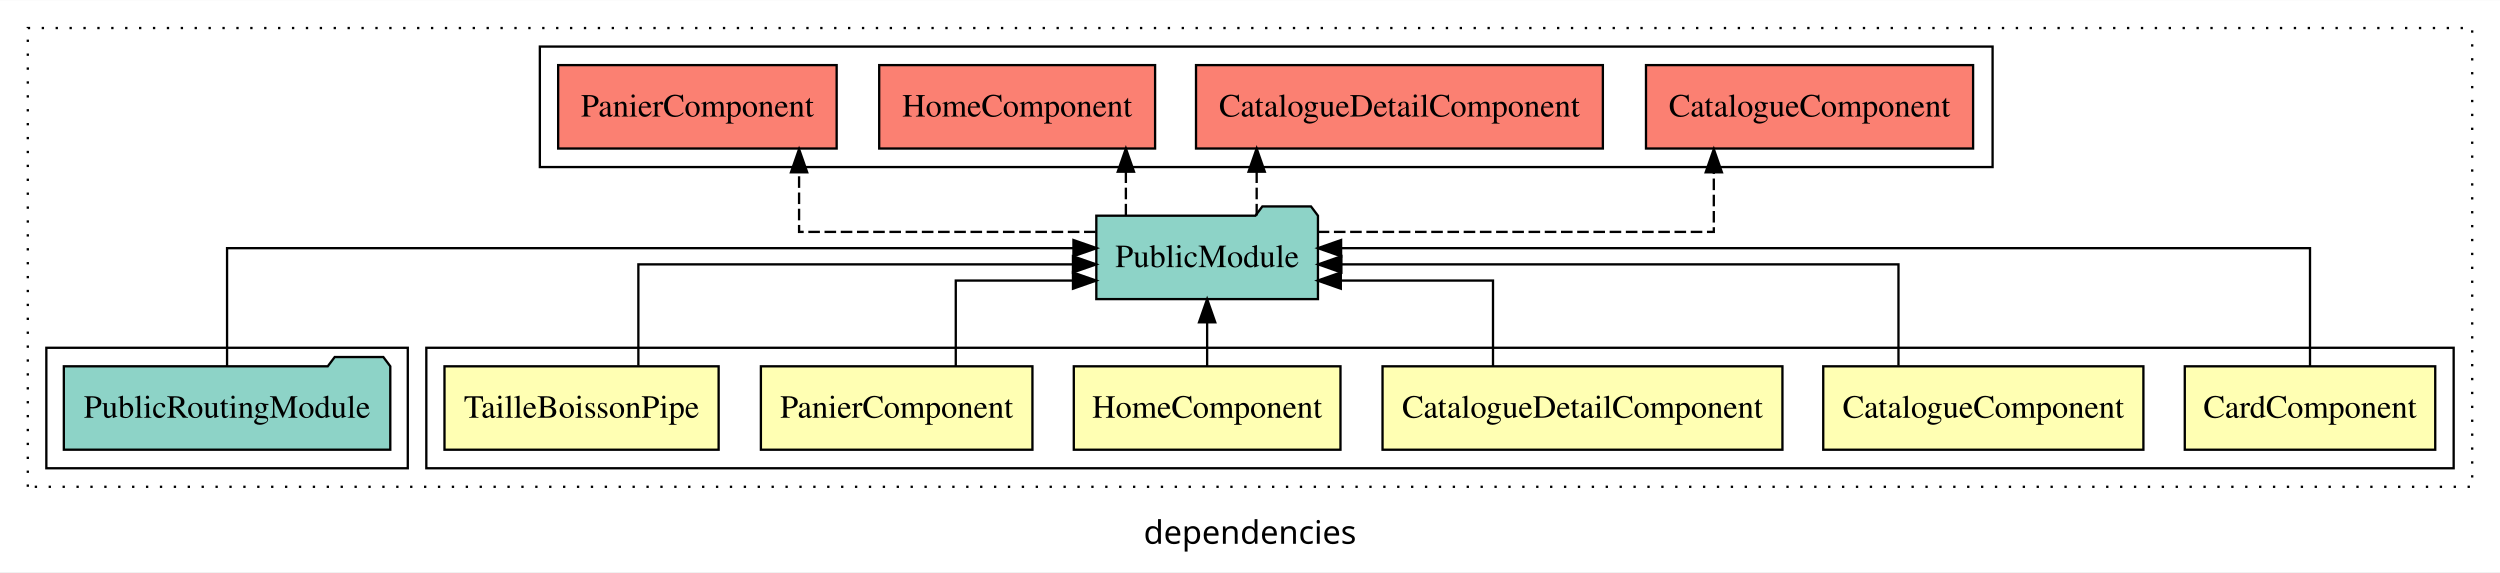
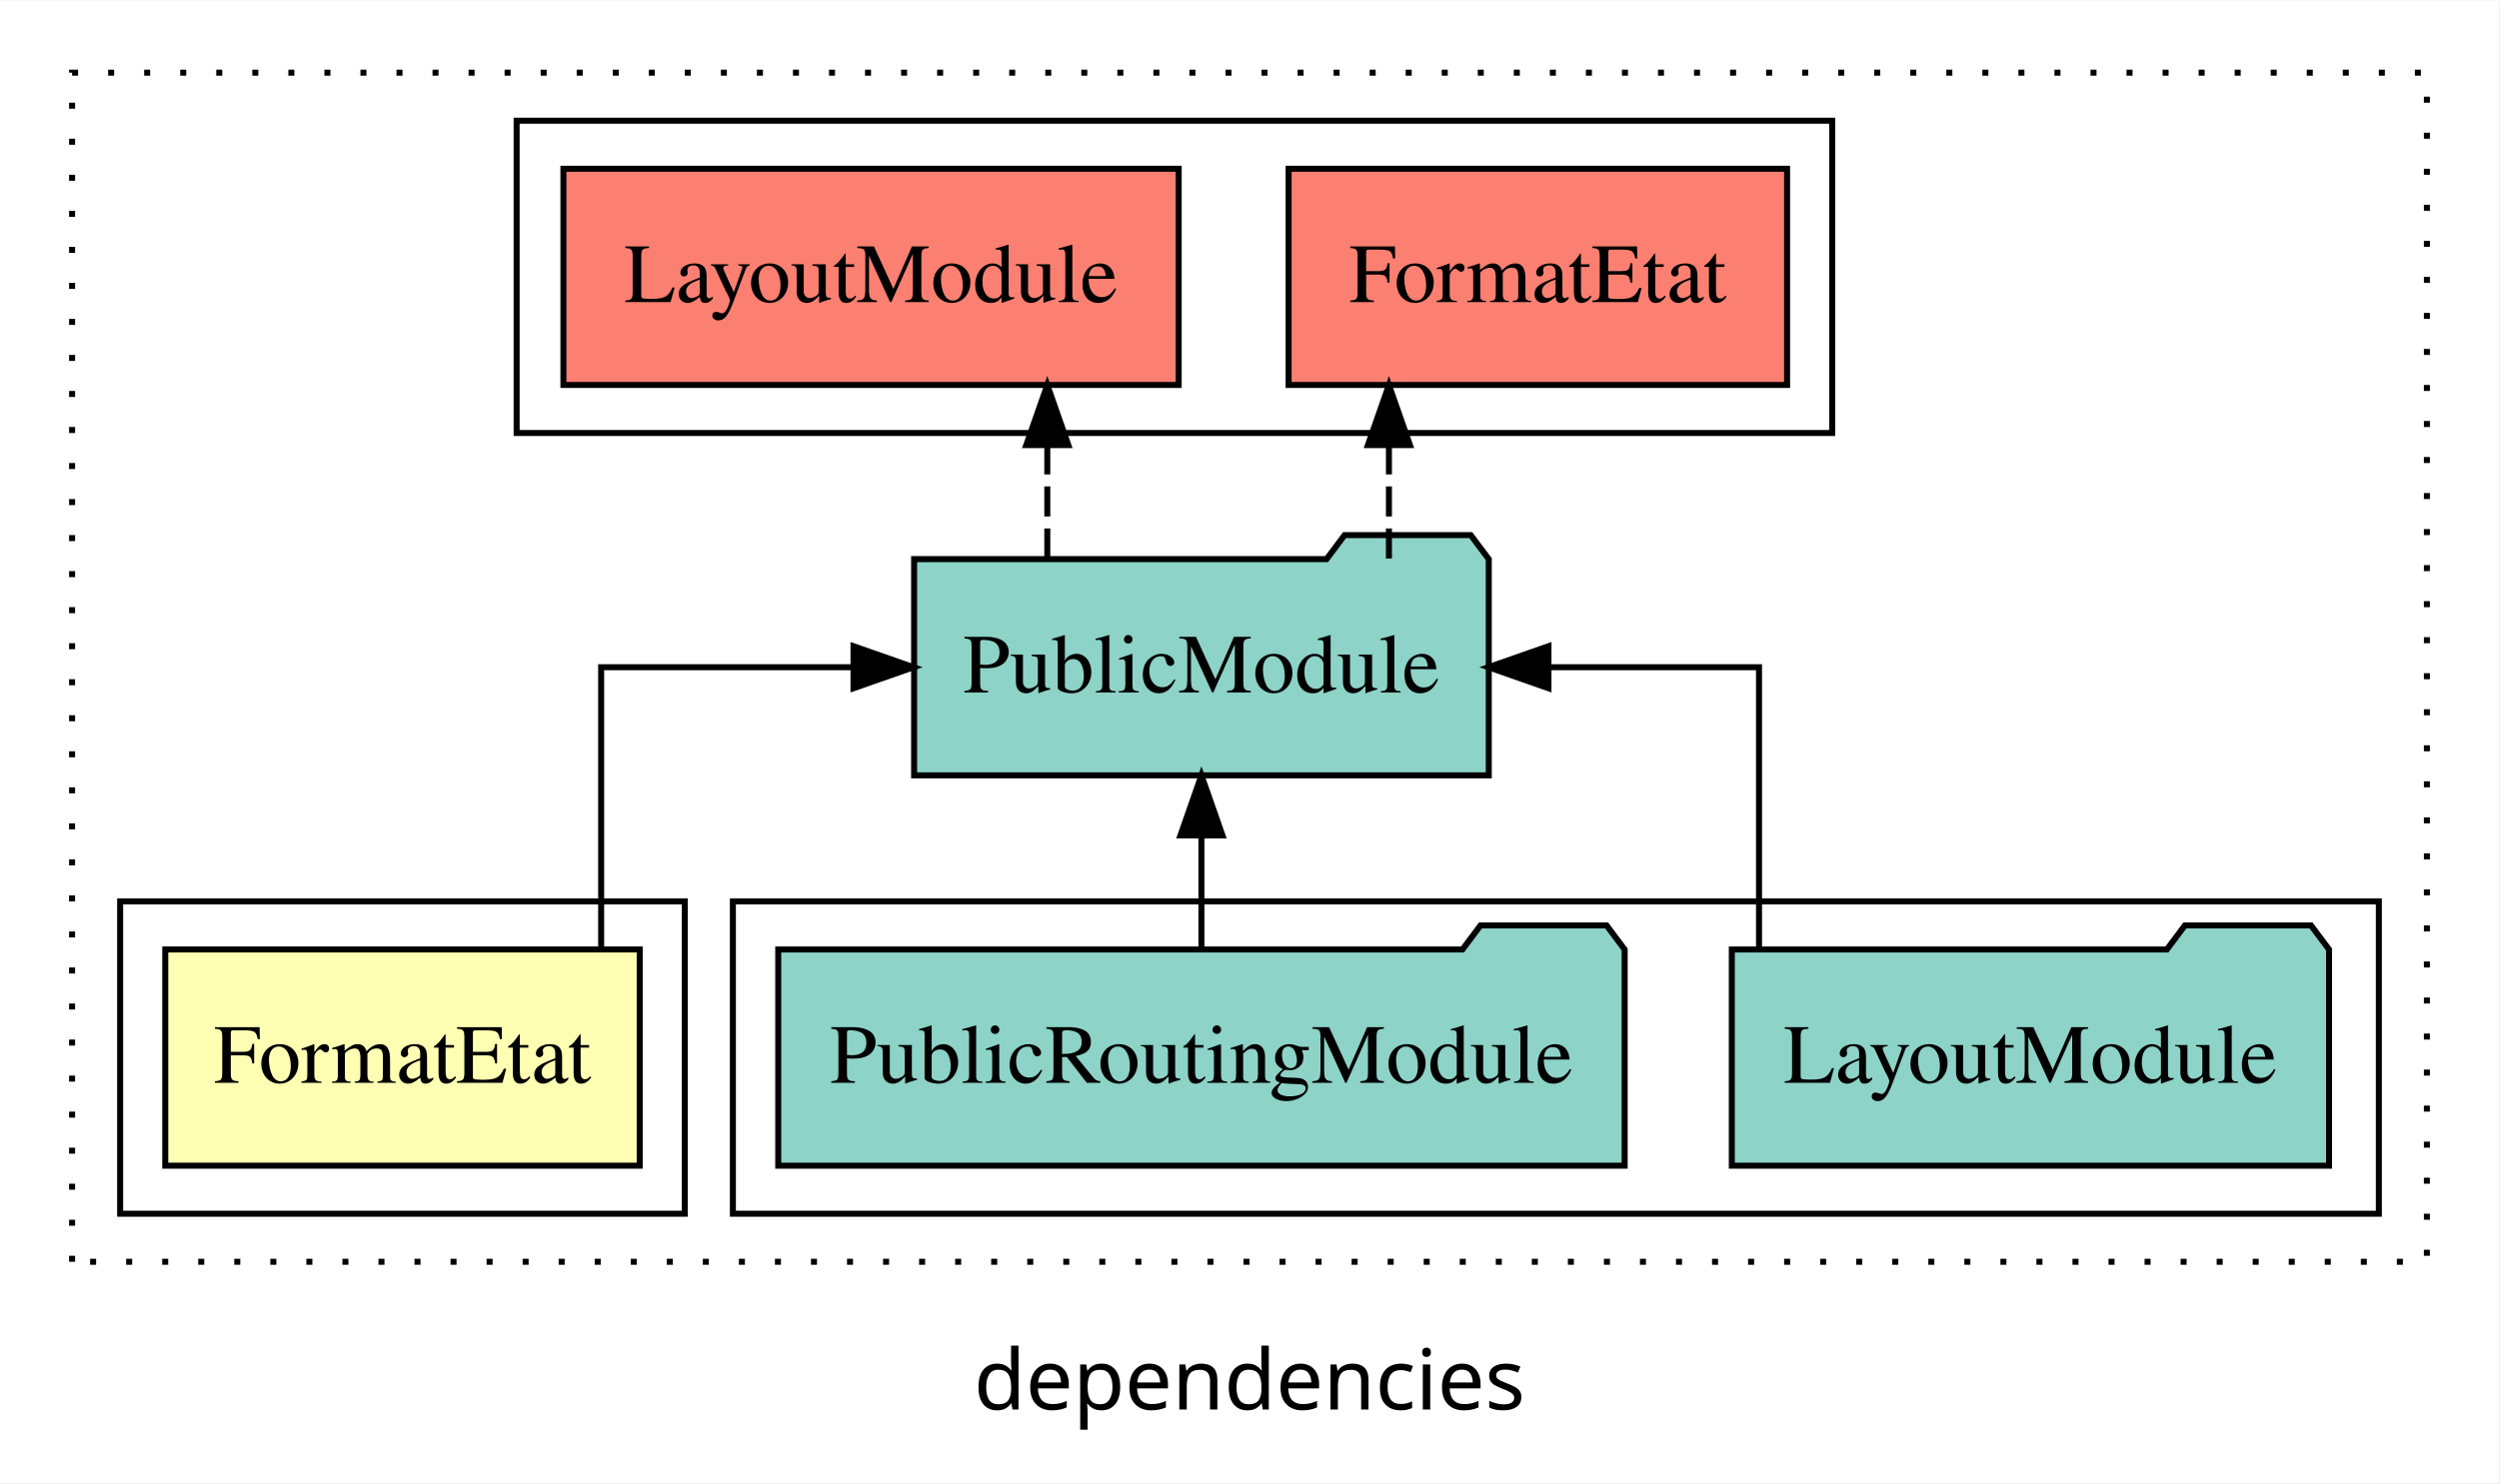
- <svg xmlns="http://www.w3.org/2000/svg" width="1079pt" height="247pt" viewBox="0.00 0.00 1079.00 246.80">
+ <svg xmlns="http://www.w3.org/2000/svg" width="416pt" height="247pt" viewBox="0.00 0.00 416.00 246.80">
  <g id="graph0" class="graph" transform="scale(1 1) rotate(0) translate(4 242.8)">
-     <polygon fill="white" stroke="transparent" points="-4,4 -4,-242.8 1075,-242.8 1075,4 -4,4" />
-     <text text-anchor="middle" x="535.5" y="-8.2" font-family="sans-serif" font-size="14.00">dependencies</text>
+     <polygon fill="white" stroke="transparent" points="-4,4 -4,-242.8 412,-242.8 412,4 -4,4" />
+     <text text-anchor="middle" x="204" y="-8.2" font-family="sans-serif" font-size="14.00">dependencies</text>
    <g id="clust1" class="cluster">
-       <polygon fill="none" stroke="black" stroke-dasharray="1,5" points="8,-32.8 8,-230.8 1063,-230.8 1063,-32.8 8,-32.8" />
+       <polygon fill="none" stroke="black" stroke-dasharray="1,5" points="8,-32.8 8,-230.8 400,-230.8 400,-32.8 8,-32.8" />
    </g>
-     <g id="clust10" class="cluster">
-       <polygon fill="none" stroke="black" points="229,-170.8 229,-222.8 856,-222.8 856,-170.8 229,-170.8" />
+     <g id="clust4" class="cluster">
+       <polygon fill="none" stroke="black" points="118,-40.8 118,-92.8 392,-92.8 392,-40.8 118,-40.8" />
    </g>
    <g id="clust2" class="cluster">
-       <polygon fill="none" stroke="black" points="180,-40.8 180,-92.8 1055,-92.8 1055,-40.8 180,-40.8" />
+       <polygon fill="none" stroke="black" points="16,-40.8 16,-92.8 110,-92.8 110,-40.8 16,-40.8" />
    </g>
-     <g id="clust9" class="cluster">
-       <polygon fill="none" stroke="black" points="16,-40.8 16,-92.8 172,-92.8 172,-40.8 16,-40.8" />
+     <g id="clust5" class="cluster">
+       <polygon fill="none" stroke="black" points="82,-170.8 82,-222.8 301,-222.8 301,-170.8 82,-170.8" />
    </g>
    <g id="node1" class="node">
-       <polygon fill="#ffffb3" stroke="black" points="1047.05,-84.8 938.95,-84.8 938.95,-48.8 1047.05,-48.8 1047.05,-84.8" />
-       <text text-anchor="middle" x="993" y="-62.6" font-family="Times,serif" font-size="14.00">CardComponent</text>
+       <polygon fill="#ffffb3" stroke="black" points="102.49,-84.8 23.51,-84.8 23.51,-48.8 102.49,-48.8 102.49,-84.8" />
+       <text text-anchor="middle" x="63" y="-62.6" font-family="Times,serif" font-size="14.00">FormatEtat</text>
    </g>
-     <g id="node7" class="node">
-       <polygon fill="#8dd3c7" stroke="black" points="564.83,-149.8 561.83,-153.8 540.83,-153.8 537.83,-149.8 469.17,-149.8 469.17,-113.8 564.83,-113.8 564.83,-149.8" />
-       <text text-anchor="middle" x="517" y="-127.6" font-family="Times,serif" font-size="14.00">PublicModule</text>
+     <g id="node2" class="node">
+       <polygon fill="#8dd3c7" stroke="black" points="243.83,-149.8 240.83,-153.8 219.83,-153.8 216.83,-149.8 148.17,-149.8 148.17,-113.8 243.83,-113.8 243.83,-149.8" />
+       <text text-anchor="middle" x="196" y="-127.6" font-family="Times,serif" font-size="14.00">PublicModule</text>
    </g>
    <g id="edge1" class="edge">
-       <path fill="none" stroke="black" d="M993,-84.93C993,-105.37 993,-135.8 993,-135.8 993,-135.8 574.82,-135.8 574.82,-135.8" />
-       <polygon fill="black" stroke="black" points="574.82,-132.3 564.82,-135.8 574.82,-139.3 574.82,-132.3" />
+       <path fill="none" stroke="black" d="M96.07,-84.91C96.07,-104.14 96.07,-131.8 96.07,-131.8 96.07,-131.8 138.08,-131.8 138.08,-131.8" />
+       <polygon fill="black" stroke="black" points="138.08,-135.3 148.08,-131.8 138.08,-128.3 138.08,-135.3" />
    </g>
-     <g id="node2" class="node">
-       <polygon fill="#ffffb3" stroke="black" points="921.09,-84.8 782.91,-84.8 782.91,-48.8 921.09,-48.8 921.09,-84.8" />
-       <text text-anchor="middle" x="852" y="-62.6" font-family="Times,serif" font-size="14.00">CatalogueComponent</text>
+     <g id="node5" class="node">
+       <polygon fill="#fb8072" stroke="black" points="293.49,-214.8 210.51,-214.8 210.51,-178.8 293.49,-178.8 293.49,-214.8" />
+       <text text-anchor="middle" x="252" y="-192.6" font-family="Times,serif" font-size="14.00">FormatEtat </text>
+     </g>
+     <g id="edge4" class="edge">
+       <path fill="none" stroke="black" stroke-dasharray="5,2" d="M227.21,-149.91C227.21,-149.91 227.21,-168.79 227.21,-168.79" />
+       <polygon fill="black" stroke="black" points="223.71,-168.79 227.21,-178.79 230.71,-168.79 223.71,-168.79" />
+     </g>
+     <g id="node6" class="node">
+       <polygon fill="#fb8072" stroke="black" points="192.21,-214.8 89.79,-214.8 89.79,-178.8 192.21,-178.8 192.21,-214.8" />
+       <text text-anchor="middle" x="141" y="-192.6" font-family="Times,serif" font-size="14.00">LayoutModule </text>
+     </g>
+     <g id="edge5" class="edge">
+       <path fill="none" stroke="black" stroke-dasharray="5,2" d="M170.34,-149.91C170.34,-149.91 170.34,-168.79 170.34,-168.79" />
+       <polygon fill="black" stroke="black" points="166.84,-168.79 170.34,-178.79 173.84,-168.79 166.84,-168.79" />
+     </g>
+     <g id="node3" class="node">
+       <polygon fill="#8dd3c7" stroke="black" points="383.71,-84.8 380.71,-88.8 359.71,-88.8 356.71,-84.8 284.29,-84.8 284.29,-48.8 383.71,-48.8 383.71,-84.8" />
+       <text text-anchor="middle" x="334" y="-62.6" font-family="Times,serif" font-size="14.00">LayoutModule</text>
    </g>
    <g id="edge2" class="edge">
-       <path fill="none" stroke="black" d="M815.38,-85.07C815.38,-103.36 815.38,-128.8 815.38,-128.8 815.38,-128.8 574.94,-128.8 574.94,-128.8" />
-       <polygon fill="black" stroke="black" points="574.94,-125.3 564.94,-128.8 574.94,-132.3 574.94,-125.3" />
+       <path fill="none" stroke="black" d="M288.82,-84.91C288.82,-104.14 288.82,-131.8 288.82,-131.8 288.82,-131.8 253.77,-131.8 253.77,-131.8" />
+       <polygon fill="black" stroke="black" points="253.77,-128.3 243.77,-131.8 253.77,-135.3 253.77,-128.3" />
    </g>
-     <g id="node3" class="node">
-       <polygon fill="#ffffb3" stroke="black" points="765.3,-84.8 592.7,-84.8 592.7,-48.8 765.3,-48.8 765.3,-84.8" />
-       <text text-anchor="middle" x="679" y="-62.6" font-family="Times,serif" font-size="14.00">CatalogueDetailComponent</text>
+     <g id="node4" class="node">
+       <polygon fill="#8dd3c7" stroke="black" points="266.45,-84.8 263.45,-88.8 242.45,-88.8 239.45,-84.8 125.55,-84.8 125.55,-48.8 266.45,-48.8 266.45,-84.8" />
+       <text text-anchor="middle" x="196" y="-62.6" font-family="Times,serif" font-size="14.00">PublicRoutingModule</text>
    </g>
    <g id="edge3" class="edge">
-       <path fill="none" stroke="black" d="M640.38,-84.81C640.38,-100.85 640.38,-121.8 640.38,-121.8 640.38,-121.8 574.7,-121.8 574.7,-121.8" />
-       <polygon fill="black" stroke="black" points="574.7,-118.3 564.7,-121.8 574.7,-125.3 574.7,-118.3" />
-     </g>
-     <g id="node4" class="node">
-       <polygon fill="#ffffb3" stroke="black" points="574.55,-84.8 459.45,-84.8 459.45,-48.8 574.55,-48.8 574.55,-84.8" />
-       <text text-anchor="middle" x="517" y="-62.6" font-family="Times,serif" font-size="14.00">HomeComponent</text>
-     </g>
-     <g id="edge4" class="edge">
-       <path fill="none" stroke="black" d="M517,-84.91C517,-84.91 517,-103.79 517,-103.79" />
-       <polygon fill="black" stroke="black" points="513.5,-103.79 517,-113.79 520.5,-103.79 513.5,-103.79" />
-     </g>
-     <g id="node5" class="node">
-       <polygon fill="#ffffb3" stroke="black" points="441.6,-84.8 324.4,-84.8 324.4,-48.8 441.6,-48.8 441.6,-84.8" />
-       <text text-anchor="middle" x="383" y="-62.6" font-family="Times,serif" font-size="14.00">PanierComponent</text>
-     </g>
-     <g id="edge5" class="edge">
-       <path fill="none" stroke="black" d="M408.51,-84.81C408.51,-100.85 408.51,-121.8 408.51,-121.8 408.51,-121.8 459.1,-121.8 459.1,-121.8" />
-       <polygon fill="black" stroke="black" points="459.1,-125.3 469.1,-121.8 459.1,-118.3 459.1,-125.3" />
-     </g>
-     <g id="node6" class="node">
-       <polygon fill="#ffffb3" stroke="black" points="306.16,-84.8 187.84,-84.8 187.84,-48.8 306.16,-48.8 306.16,-84.8" />
-       <text text-anchor="middle" x="247" y="-62.6" font-family="Times,serif" font-size="14.00">TailleBoissonPipe</text>
-     </g>
-     <g id="edge6" class="edge">
-       <path fill="none" stroke="black" d="M271.52,-85.07C271.52,-103.36 271.52,-128.8 271.52,-128.8 271.52,-128.8 459.09,-128.8 459.09,-128.8" />
-       <polygon fill="black" stroke="black" points="459.09,-132.3 469.09,-128.8 459.09,-125.3 459.09,-132.3" />
-     </g>
-     <g id="node9" class="node">
-       <polygon fill="#fb8072" stroke="black" points="847.59,-214.8 706.41,-214.8 706.41,-178.8 847.59,-178.8 847.59,-214.8" />
-       <text text-anchor="middle" x="777" y="-192.6" font-family="Times,serif" font-size="14.00">CatalogueComponent </text>
-     </g>
-     <g id="edge8" class="edge">
-       <path fill="none" stroke="black" stroke-dasharray="5,2" d="M564.72,-142.8C629.06,-142.8 735.68,-142.8 735.68,-142.8 735.68,-142.8 735.68,-168.52 735.68,-168.52" />
-       <polygon fill="black" stroke="black" points="732.18,-168.52 735.68,-178.52 739.18,-168.52 732.18,-168.52" />
-     </g>
-     <g id="node10" class="node">
-       <polygon fill="#fb8072" stroke="black" points="687.8,-214.8 512.2,-214.8 512.2,-178.8 687.8,-178.8 687.8,-214.8" />
-       <text text-anchor="middle" x="600" y="-192.6" font-family="Times,serif" font-size="14.00">CatalogueDetailComponent </text>
-     </g>
-     <g id="edge9" class="edge">
-       <path fill="none" stroke="black" stroke-dasharray="5,2" d="M538.38,-149.91C538.38,-149.91 538.38,-168.79 538.38,-168.79" />
-       <polygon fill="black" stroke="black" points="534.88,-168.79 538.38,-178.79 541.88,-168.79 534.88,-168.79" />
-     </g>
-     <g id="node11" class="node">
-       <polygon fill="#fb8072" stroke="black" points="494.54,-214.8 375.46,-214.8 375.46,-178.8 494.54,-178.8 494.54,-214.8" />
-       <text text-anchor="middle" x="435" y="-192.6" font-family="Times,serif" font-size="14.00">HomeComponent </text>
-     </g>
-     <g id="edge10" class="edge">
-       <path fill="none" stroke="black" stroke-dasharray="5,2" d="M481.93,-149.91C481.93,-149.91 481.93,-168.79 481.93,-168.79" />
-       <polygon fill="black" stroke="black" points="478.43,-168.79 481.93,-178.79 485.43,-168.79 478.43,-168.79" />
-     </g>
-     <g id="node12" class="node">
-       <polygon fill="#fb8072" stroke="black" points="357.1,-214.8 236.9,-214.8 236.9,-178.8 357.1,-178.8 357.1,-214.8" />
-       <text text-anchor="middle" x="297" y="-192.6" font-family="Times,serif" font-size="14.00">PanierComponent </text>
-     </g>
-     <g id="edge11" class="edge">
-       <path fill="none" stroke="black" stroke-dasharray="5,2" d="M468.87,-142.8C416.73,-142.8 340.88,-142.8 340.88,-142.8 340.88,-142.8 340.88,-168.52 340.88,-168.52" />
-       <polygon fill="black" stroke="black" points="337.38,-168.52 340.88,-178.52 344.38,-168.52 337.38,-168.52" />
-     </g>
-     <g id="node8" class="node">
-       <polygon fill="#8dd3c7" stroke="black" points="164.45,-84.8 161.45,-88.8 140.45,-88.8 137.45,-84.8 23.55,-84.8 23.55,-48.8 164.45,-48.8 164.45,-84.8" />
-       <text text-anchor="middle" x="94" y="-62.6" font-family="Times,serif" font-size="14.00">PublicRoutingModule</text>
-     </g>
-     <g id="edge7" class="edge">
-       <path fill="none" stroke="black" d="M94,-84.93C94,-105.37 94,-135.8 94,-135.8 94,-135.8 459.3,-135.8 459.3,-135.8" />
-       <polygon fill="black" stroke="black" points="459.3,-139.3 469.3,-135.8 459.3,-132.3 459.3,-139.3" />
+       <path fill="none" stroke="black" d="M196,-84.91C196,-84.91 196,-103.79 196,-103.79" />
+       <polygon fill="black" stroke="black" points="192.5,-103.79 196,-113.79 199.5,-103.79 192.5,-103.79" />
    </g>
  </g>
</svg>
